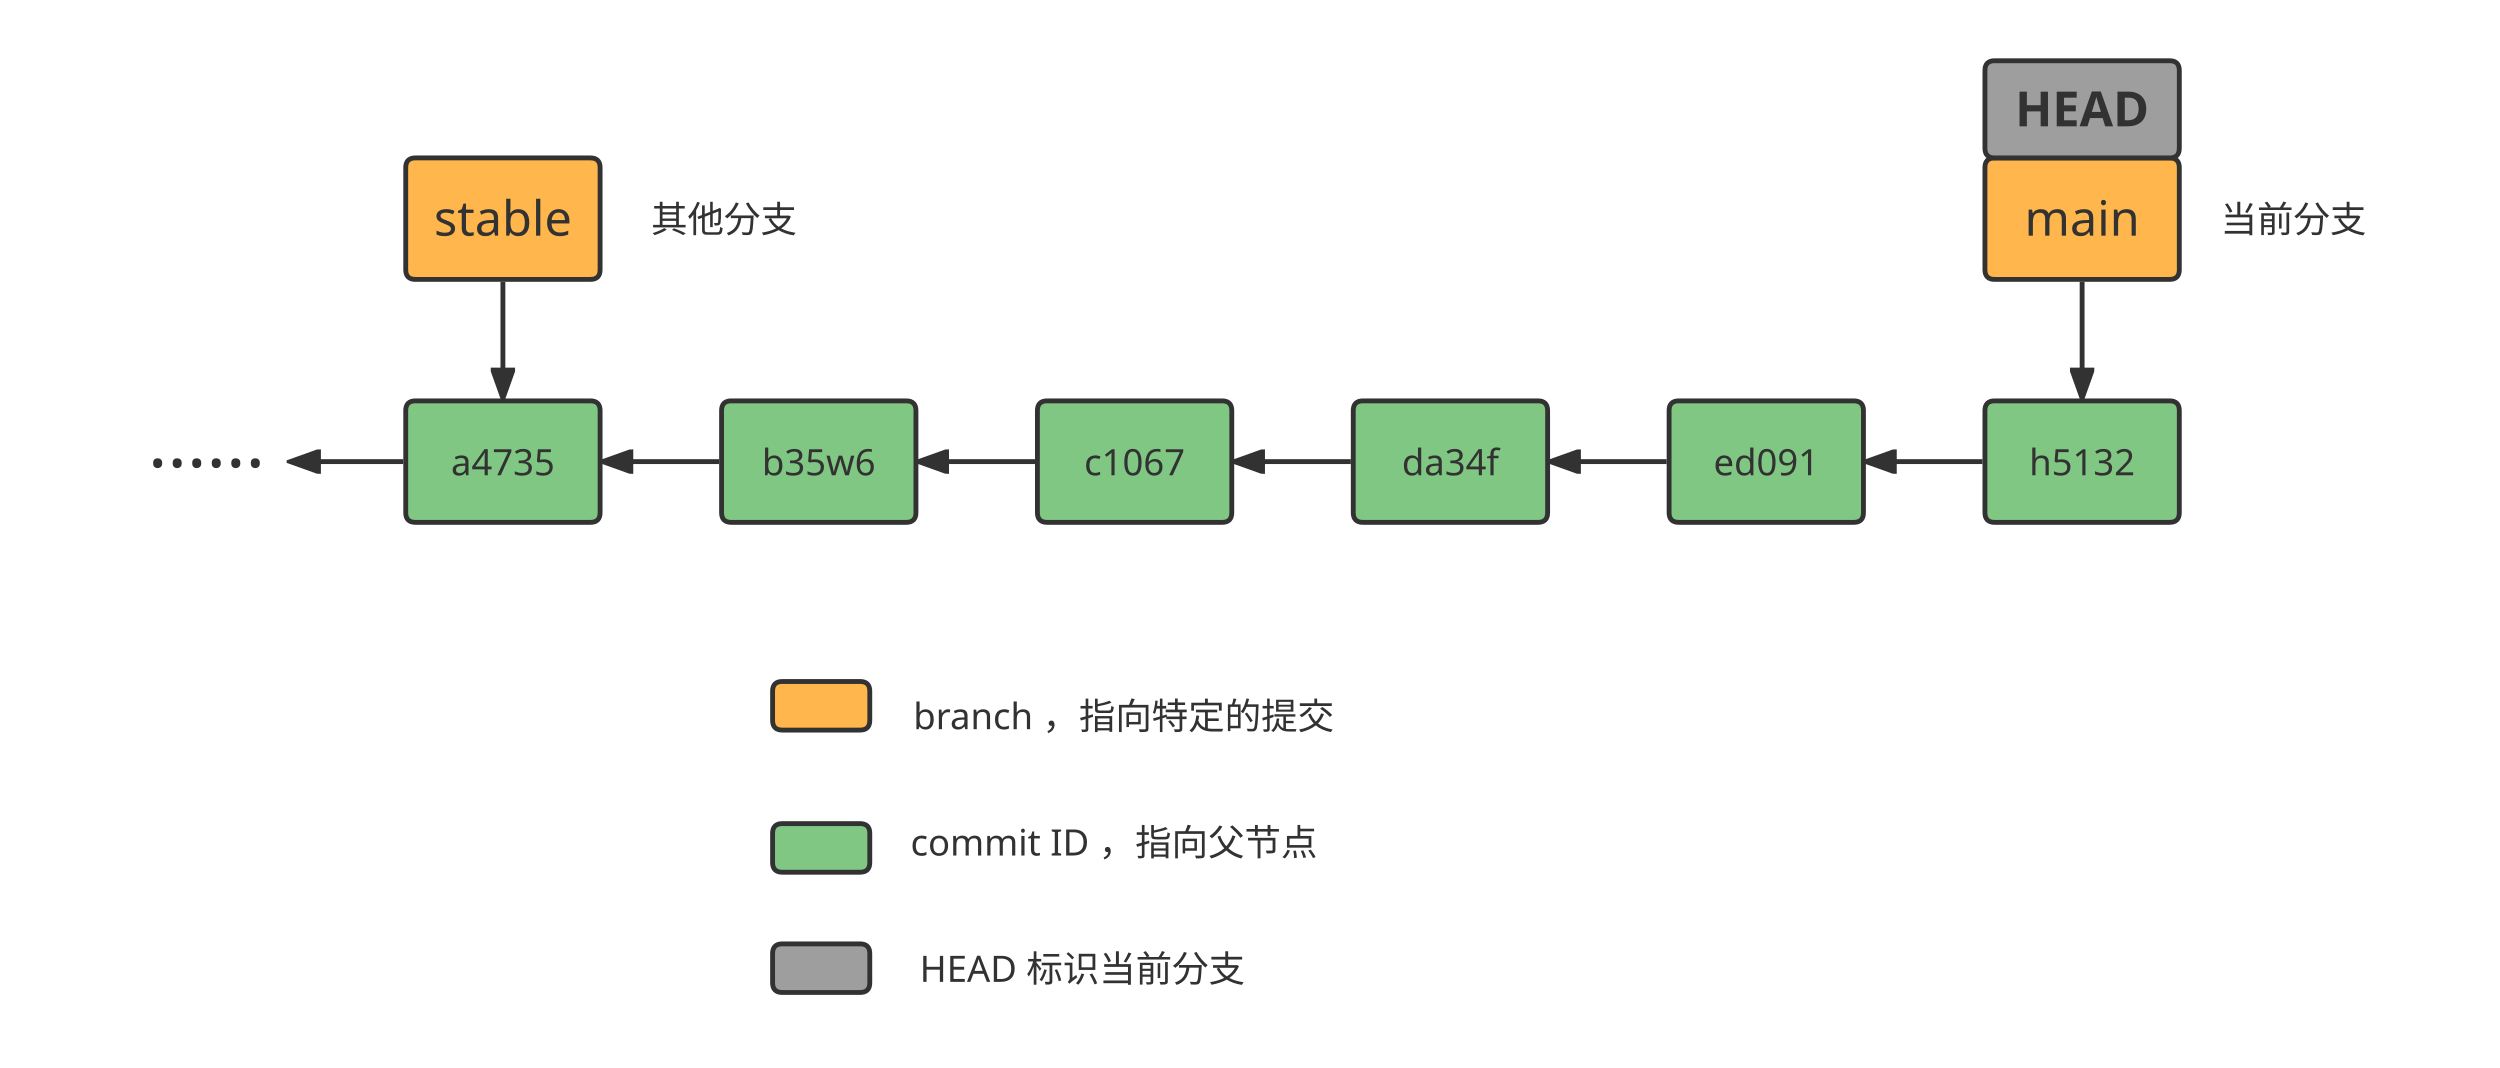
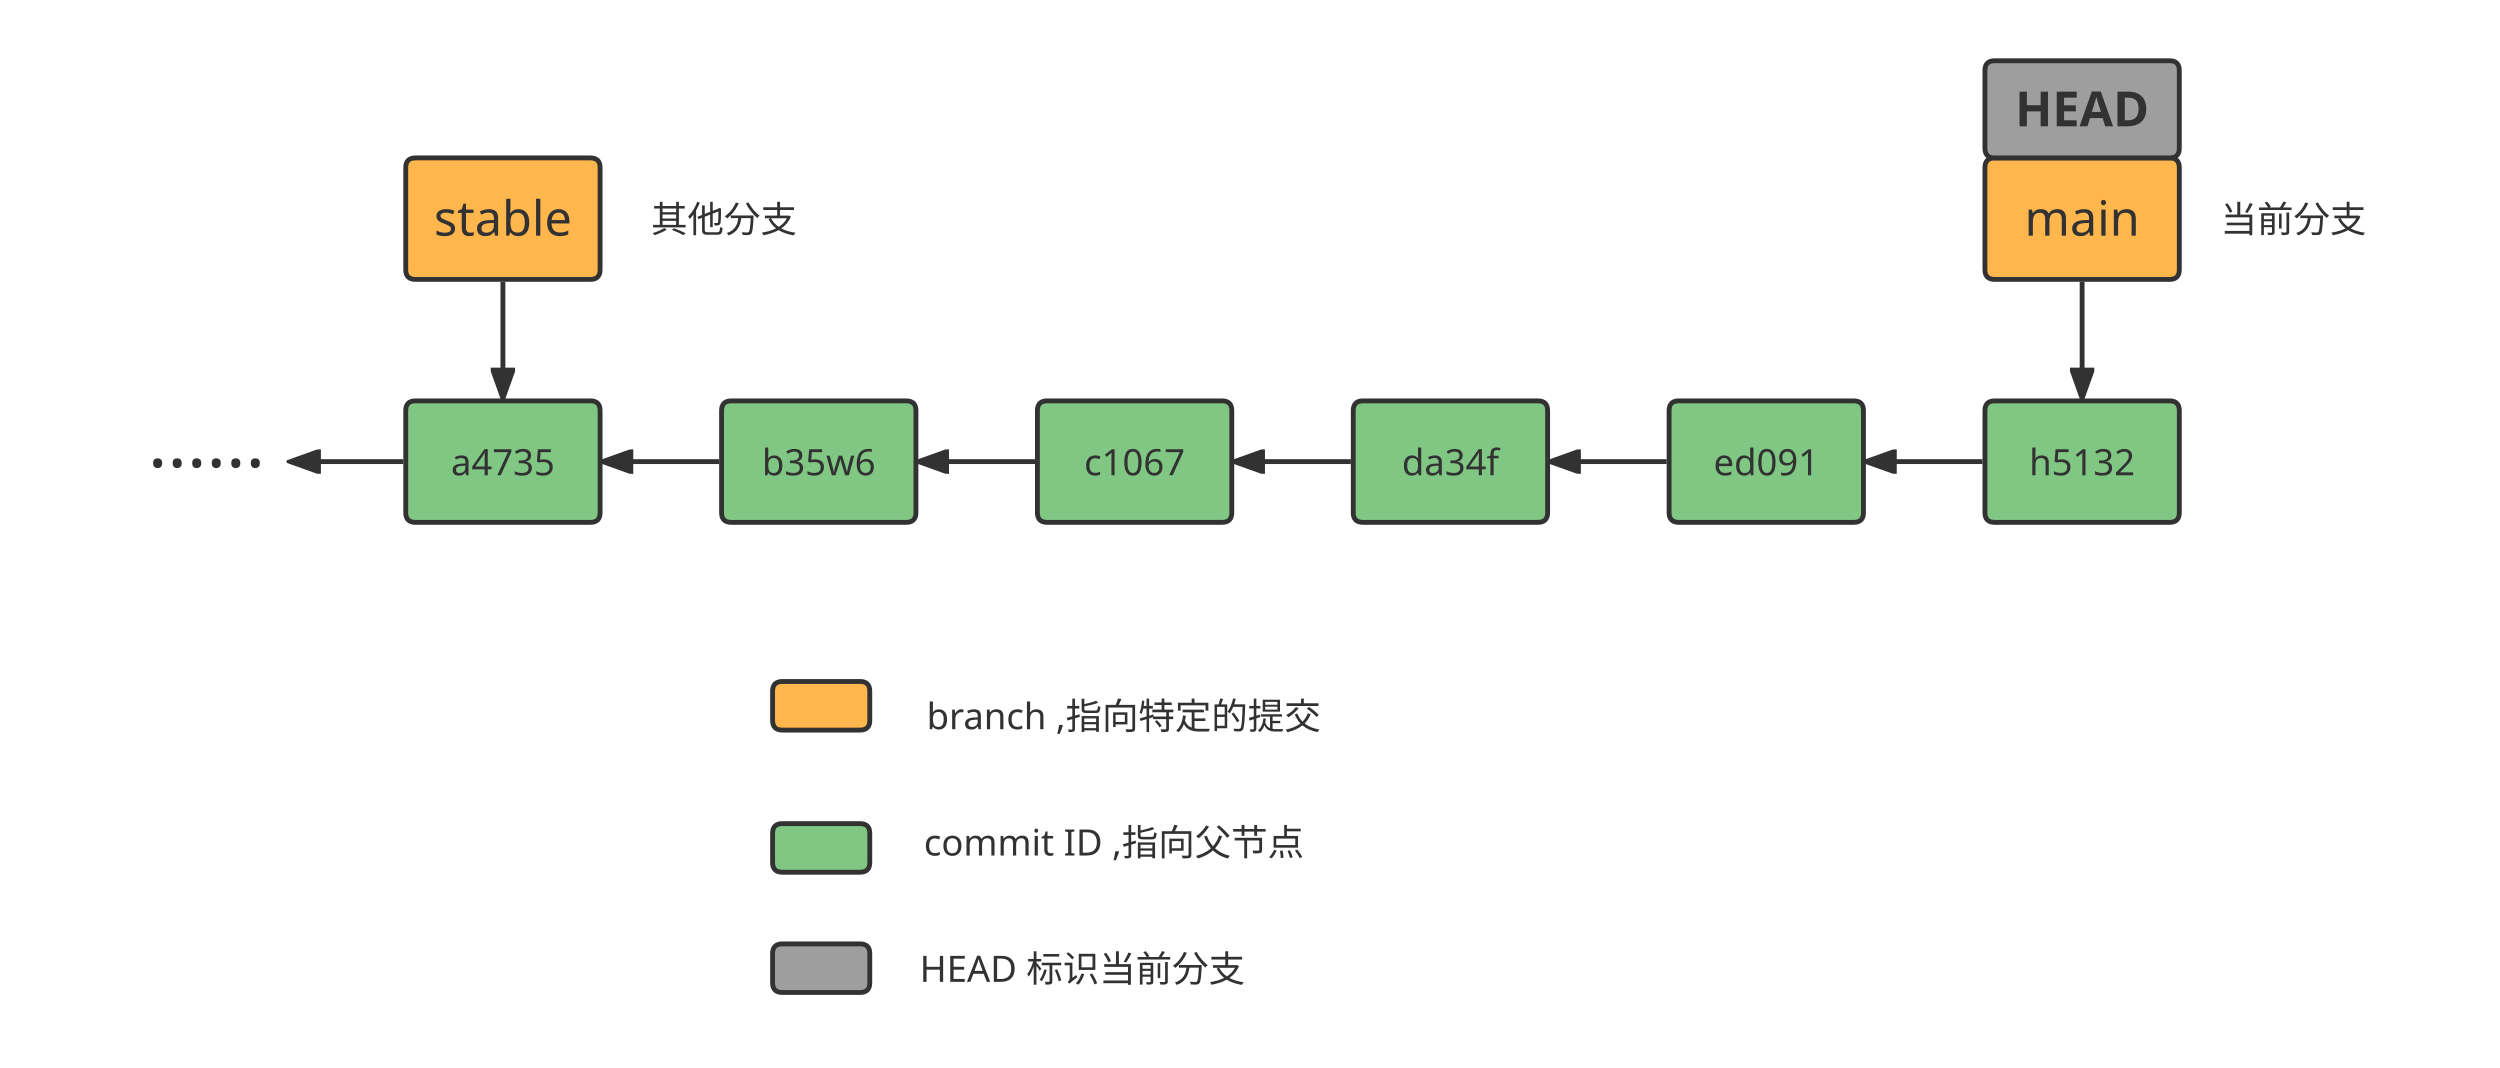
<svg xmlns="http://www.w3.org/2000/svg" id="SvgjsSvg1006" width="1029" height="439.25" version="1.1">
  <defs id="SvgjsDefs1007">
    <marker id="SvgjsMarker1064" markerWidth="14" markerHeight="10" refX="10" refY="5" viewBox="0 0 14 10" orient="auto" markerUnits="userSpaceOnUse" stroke-dasharray="0,0">
      <path id="SvgjsPath1065" d="M0,0 L14,5 L0,10 L0,0" fill="#323232" stroke="#323232" stroke-width="1" />
    </marker>
    <marker id="SvgjsMarker1068" markerWidth="14" markerHeight="10" refX="10" refY="5" viewBox="0 0 14 10" orient="auto" markerUnits="userSpaceOnUse" stroke-dasharray="0,0">
      <path id="SvgjsPath1069" d="M0,0 L14,5 L0,10 L0,0" fill="#323232" stroke="#323232" stroke-width="1" />
    </marker>
    <marker id="SvgjsMarker1072" markerWidth="14" markerHeight="10" refX="10" refY="5" viewBox="0 0 14 10" orient="auto" markerUnits="userSpaceOnUse" stroke-dasharray="0,0">
      <path id="SvgjsPath1073" d="M0,0 L14,5 L0,10 L0,0" fill="#323232" stroke="#323232" stroke-width="1" />
    </marker>
    <marker id="SvgjsMarker1076" markerWidth="14" markerHeight="10" refX="10" refY="5" viewBox="0 0 14 10" orient="auto" markerUnits="userSpaceOnUse" stroke-dasharray="0,0">
      <path id="SvgjsPath1077" d="M0,0 L14,5 L0,10 L0,0" fill="#323232" stroke="#323232" stroke-width="1" />
    </marker>
    <marker id="SvgjsMarker1080" markerWidth="14" markerHeight="10" refX="10" refY="5" viewBox="0 0 14 10" orient="auto" markerUnits="userSpaceOnUse" stroke-dasharray="0,0">
      <path id="SvgjsPath1081" d="M0,0 L14,5 L0,10 L0,0" fill="#323232" stroke="#323232" stroke-width="1" />
    </marker>
    <marker id="SvgjsMarker1084" markerWidth="14" markerHeight="10" refX="10" refY="5" viewBox="0 0 14 10" orient="auto" markerUnits="userSpaceOnUse" stroke-dasharray="0,0">
      <path id="SvgjsPath1085" d="M0,0 L14,5 L0,10 L0,0" fill="#323232" stroke="#323232" stroke-width="1" />
    </marker>
    <marker id="SvgjsMarker1088" markerWidth="14" markerHeight="10" refX="10" refY="5" viewBox="0 0 14 10" orient="auto" markerUnits="userSpaceOnUse" stroke-dasharray="0,0">
      <path id="SvgjsPath1089" d="M0,0 L14,5 L0,10 L0,0" fill="#323232" stroke="#323232" stroke-width="1" />
    </marker>
    <marker id="SvgjsMarker1092" markerWidth="14" markerHeight="10" refX="10" refY="5" viewBox="0 0 14 10" orient="auto" markerUnits="userSpaceOnUse" stroke-dasharray="0,0">
      <path id="SvgjsPath1093" d="M0,0 L14,5 L0,10 L0,0" fill="#323232" stroke="#323232" stroke-width="1" />
    </marker>
  </defs>
  <g id="SvgjsG1008" transform="translate(167,165)">
    <path id="SvgjsPath1009" d="M 0 4Q 0 0 4 0L 76 0Q 80 0 80 4L 80 46Q 80 50 76 50L 4 50Q 0 50 0 46Z" stroke="rgba(50,50,50,1)" stroke-width="2" fill-opacity="1" fill="#81c784" />
    <g id="SvgjsG1010">
      <text id="SvgjsText1011" font-family="微软雅黑" text-anchor="middle" font-size="15px" width="60px" fill="#323232" font-weight="400" align="middle" lineHeight="125%" anchor="middle" family="微软雅黑" size="15px" weight="400" font-style="" opacity="1" y="12.625" transform="rotate(0)">
        <tspan id="SvgjsTspan1012" dy="18" x="40">
          <tspan id="SvgjsTspan1013" style="text-decoration:;">a4735</tspan>
        </tspan>
      </text>
    </g>
  </g>
  <g id="SvgjsG1014" transform="translate(297,165)">
    <path id="SvgjsPath1015" d="M 0 4Q 0 0 4 0L 76 0Q 80 0 80 4L 80 46Q 80 50 76 50L 4 50Q 0 50 0 46Z" stroke="rgba(50,50,50,1)" stroke-width="2" fill-opacity="1" fill="#81c784" />
    <g id="SvgjsG1016">
      <text id="SvgjsText1017" font-family="微软雅黑" text-anchor="middle" font-size="15px" width="60px" fill="#323232" font-weight="400" align="middle" lineHeight="125%" anchor="middle" family="微软雅黑" size="15px" weight="400" font-style="" opacity="1" y="12.625" transform="rotate(0)">
        <tspan id="SvgjsTspan1018" dy="18" x="40">
          <tspan id="SvgjsTspan1019" style="text-decoration:;">b35w6</tspan>
        </tspan>
      </text>
    </g>
  </g>
  <g id="SvgjsG1020" transform="translate(427,165)">
    <path id="SvgjsPath1021" d="M 0 4Q 0 0 4 0L 76 0Q 80 0 80 4L 80 46Q 80 50 76 50L 4 50Q 0 50 0 46Z" stroke="rgba(50,50,50,1)" stroke-width="2" fill-opacity="1" fill="#81c784" />
    <g id="SvgjsG1022">
      <text id="SvgjsText1023" font-family="微软雅黑" text-anchor="middle" font-size="15px" width="60px" fill="#323232" font-weight="400" align="middle" lineHeight="125%" anchor="middle" family="微软雅黑" size="15px" weight="400" font-style="" opacity="1" y="12.625" transform="rotate(0)">
        <tspan id="SvgjsTspan1024" dy="18" x="40">
          <tspan id="SvgjsTspan1025" style="text-decoration:;">c1067</tspan>
        </tspan>
      </text>
    </g>
  </g>
  <g id="SvgjsG1026" transform="translate(557,165)">
    <path id="SvgjsPath1027" d="M 0 4Q 0 0 4 0L 76 0Q 80 0 80 4L 80 46Q 80 50 76 50L 4 50Q 0 50 0 46Z" stroke="rgba(50,50,50,1)" stroke-width="2" fill-opacity="1" fill="#81c784" />
    <g id="SvgjsG1028">
      <text id="SvgjsText1029" font-family="微软雅黑" text-anchor="middle" font-size="15px" width="60px" fill="#323232" font-weight="400" align="middle" lineHeight="125%" anchor="middle" family="微软雅黑" size="15px" weight="400" font-style="" opacity="1" y="12.625" transform="rotate(0)">
        <tspan id="SvgjsTspan1030" dy="18" x="40">
          <tspan id="SvgjsTspan1031" style="text-decoration:;">da34f</tspan>
        </tspan>
      </text>
    </g>
  </g>
  <g id="SvgjsG1032" transform="translate(687,165)">
    <path id="SvgjsPath1033" d="M 0 4Q 0 0 4 0L 76 0Q 80 0 80 4L 80 46Q 80 50 76 50L 4 50Q 0 50 0 46Z" stroke="rgba(50,50,50,1)" stroke-width="2" fill-opacity="1" fill="#81c784" />
    <g id="SvgjsG1034">
      <text id="SvgjsText1035" font-family="微软雅黑" text-anchor="middle" font-size="15px" width="60px" fill="#323232" font-weight="400" align="middle" lineHeight="125%" anchor="middle" family="微软雅黑" size="15px" weight="400" font-style="" opacity="1" y="12.625" transform="rotate(0)">
        <tspan id="SvgjsTspan1036" dy="18" x="40">
          <tspan id="SvgjsTspan1037" style="text-decoration:;">ed091</tspan>
        </tspan>
      </text>
    </g>
  </g>
  <g id="SvgjsG1038" transform="translate(817,165)">
    <path id="SvgjsPath1039" d="M 0 4Q 0 0 4 0L 76 0Q 80 0 80 4L 80 46Q 80 50 76 50L 4 50Q 0 50 0 46Z" stroke="rgba(50,50,50,1)" stroke-width="2" fill-opacity="1" fill="#81c784" />
    <g id="SvgjsG1040">
      <text id="SvgjsText1041" font-family="微软雅黑" text-anchor="middle" font-size="15px" width="60px" fill="#323232" font-weight="400" align="middle" lineHeight="125%" anchor="middle" family="微软雅黑" size="15px" weight="400" font-style="" opacity="1" y="12.625" transform="rotate(0)">
        <tspan id="SvgjsTspan1042" dy="18" x="40">
          <tspan id="SvgjsTspan1043" style="text-decoration:;">h5132</tspan>
        </tspan>
      </text>
    </g>
  </g>
  <g id="SvgjsG1044" transform="translate(167,65)">
    <path id="SvgjsPath1045" d="M 0 4Q 0 0 4 0L 76 0Q 80 0 80 4L 80 46Q 80 50 76 50L 4 50Q 0 50 0 46Z" stroke="rgba(50,50,50,1)" stroke-width="2" fill-opacity="1" fill="#ffb74d" />
    <g id="SvgjsG1046">
      <text id="SvgjsText1047" font-family="微软雅黑" text-anchor="middle" font-size="20px" width="60px" fill="#323232" font-weight="400" align="middle" lineHeight="125%" anchor="middle" family="微软雅黑" size="20px" weight="400" font-style="" opacity="1" y="7" transform="rotate(0)">
        <tspan id="SvgjsTspan1048" dy="25" x="40">
          <tspan id="SvgjsTspan1049" style="text-decoration:;">stable</tspan>
        </tspan>
      </text>
    </g>
  </g>
  <g id="SvgjsG1050" transform="translate(817,65)">
    <path id="SvgjsPath1051" d="M 0 4Q 0 0 4 0L 76 0Q 80 0 80 4L 80 46Q 80 50 76 50L 4 50Q 0 50 0 46Z" stroke="rgba(50,50,50,1)" stroke-width="2" fill-opacity="1" fill="#ffb74d" />
    <g id="SvgjsG1052">
      <text id="SvgjsText1053" font-family="微软雅黑" text-anchor="middle" font-size="20px" width="60px" fill="#323232" font-weight="400" align="middle" lineHeight="125%" anchor="middle" family="微软雅黑" size="20px" weight="400" font-style="" opacity="1" y="7" transform="rotate(0)">
        <tspan id="SvgjsTspan1054" dy="25" x="40">
          <tspan id="SvgjsTspan1055" style="text-decoration:;">main</tspan>
        </tspan>
      </text>
    </g>
  </g>
  <g id="SvgjsG1056" transform="translate(817,25)">
    <path id="SvgjsPath1057" d="M 0 4Q 0 0 4 0L 76 0Q 80 0 80 4L 80 36Q 80 40 76 40L 4 40Q 0 40 0 36Z" stroke="rgba(50,50,50,1)" stroke-width="2" fill-opacity="1" fill="#9e9e9e" />
    <g id="SvgjsG1058">
      <text id="SvgjsText1059" font-family="微软雅黑" text-anchor="middle" font-size="20px" width="60px" fill="#323232" font-weight="700" align="middle" lineHeight="125%" anchor="middle" family="微软雅黑" size="20px" weight="700" font-style="" opacity="1" y="2" transform="rotate(0)">
        <tspan id="SvgjsTspan1060" dy="25" x="40">
          <tspan id="SvgjsTspan1061" style="text-decoration:;">HEAD</tspan>
        </tspan>
      </text>
    </g>
  </g>
  <g id="SvgjsG1062">
    <path id="SvgjsPath1063" d="M857 116L857 140L857 140L857 161.4" stroke="#323232" stroke-width="2" fill="none" marker-end="url(#SvgjsMarker1064)" />
  </g>
  <g id="SvgjsG1066">
    <path id="SvgjsPath1067" d="M816 190L792 190L792 190L770.6 190" stroke="#323232" stroke-width="2" fill="none" marker-end="url(#SvgjsMarker1068)" />
  </g>
  <g id="SvgjsG1070">
    <path id="SvgjsPath1071" d="M686 190L662 190L662 190L640.6 190" stroke="#323232" stroke-width="2" fill="none" marker-end="url(#SvgjsMarker1072)" />
  </g>
  <g id="SvgjsG1074">
    <path id="SvgjsPath1075" d="M556 190L532 190L532 190L510.6 190" stroke="#323232" stroke-width="2" fill="none" marker-end="url(#SvgjsMarker1076)" />
  </g>
  <g id="SvgjsG1078">
    <path id="SvgjsPath1079" d="M426 190L402 190L402 190L380.6 190" stroke="#323232" stroke-width="2" fill="none" marker-end="url(#SvgjsMarker1080)" />
  </g>
  <g id="SvgjsG1082">
    <path id="SvgjsPath1083" d="M296 190L272 190L272 190L250.6 190" stroke="#323232" stroke-width="2" fill="none" marker-end="url(#SvgjsMarker1084)" />
  </g>
  <g id="SvgjsG1086">
    <path id="SvgjsPath1087" d="M207 116L207 140L207 140L207 161.4" stroke="#323232" stroke-width="2" fill="none" marker-end="url(#SvgjsMarker1088)" />
  </g>
  <g id="SvgjsG1090">
    <path id="SvgjsPath1091" d="M166 190L144.5 190L144.5 190L122 190" stroke="#323232" stroke-width="2" fill="none" marker-end="url(#SvgjsMarker1092)" />
  </g>
  <g id="SvgjsG1094" transform="translate(25,161)">
    <path id="SvgjsPath1095" d="M 0 0L 120 0L 120 40L 0 40Z" stroke="none" fill="none" />
    <g id="SvgjsG1096">
      <text id="SvgjsText1097" font-family="微软雅黑" text-anchor="middle" font-size="30px" width="120px" fill="#323232" font-weight="400" align="middle" lineHeight="125%" anchor="middle" family="微软雅黑" size="30px" weight="400" font-style="" opacity="1" y="-5.75" transform="rotate(0)">
        <tspan id="SvgjsTspan1098" dy="37" x="60">
          <tspan id="SvgjsTspan1099" style="text-decoration:;">......</tspan>
        </tspan>
      </text>
    </g>
  </g>
  <g id="SvgjsG1100" transform="translate(884,70)">
    <path id="SvgjsPath1101" d="M 0 0L 120 0L 120 40L 0 40Z" stroke="none" fill="none" />
    <g id="SvgjsG1102">
      <text id="SvgjsText1103" font-family="微软雅黑" text-anchor="middle" font-size="15px" width="120px" fill="#323232" font-weight="400" align="middle" lineHeight="125%" anchor="middle" family="微软雅黑" size="15px" weight="400" font-style="" opacity="1" y="7.625" transform="rotate(0)">
        <tspan id="SvgjsTspan1104" dy="18" x="60">
          <tspan id="SvgjsTspan1105" style="text-decoration:;">当前分支</tspan>
        </tspan>
      </text>
    </g>
  </g>
  <g id="SvgjsG1106" transform="translate(238,70)">
    <path id="SvgjsPath1107" d="M 0 0L 120 0L 120 40L 0 40Z" stroke="none" fill="none" />
    <g id="SvgjsG1108">
      <text id="SvgjsText1109" font-family="微软雅黑" text-anchor="middle" font-size="15px" width="120px" fill="#323232" font-weight="400" align="middle" lineHeight="125%" anchor="middle" family="微软雅黑" size="15px" weight="400" font-style="" opacity="1" y="7.625" transform="rotate(0)">
        <tspan id="SvgjsTspan1110" dy="18" x="60">
          <tspan id="SvgjsTspan1111" style="text-decoration:;">其他分支</tspan>
        </tspan>
      </text>
    </g>
  </g>
  <g id="SvgjsG1112" transform="translate(318,280.5)">
    <path id="SvgjsPath1113" d="M 0 4Q 0 0 4 0L 36 0Q 40 0 40 4L 40 16Q 40 20 36 20L 4 20Q 0 20 0 16Z" stroke="rgba(50,50,50,1)" stroke-width="2" fill-opacity="1" fill="#ffb74d" />
    <g id="SvgjsG1114">
      <text id="SvgjsText1115" font-family="微软雅黑" text-anchor="middle" font-size="20px" width="20px" fill="#323232" font-weight="400" align="middle" lineHeight="125%" anchor="middle" family="微软雅黑" size="20px" weight="400" font-style="" opacity="1" y="-8" transform="rotate(0)" />
    </g>
  </g>
  <g id="SvgjsG1116" transform="translate(318,339)">
    <path id="SvgjsPath1117" d="M 0 4Q 0 0 4 0L 36 0Q 40 0 40 4L 40 16Q 40 20 36 20L 4 20Q 0 20 0 16Z" stroke="rgba(50,50,50,1)" stroke-width="2" fill-opacity="1" fill="#81c784" />
    <g id="SvgjsG1118">
      <text id="SvgjsText1119" font-family="微软雅黑" text-anchor="middle" font-size="20px" width="20px" fill="#323232" font-weight="400" align="middle" lineHeight="125%" anchor="middle" family="微软雅黑" size="20px" weight="400" font-style="" opacity="1" y="-8" transform="rotate(0)" />
    </g>
  </g>
  <g id="SvgjsG1120" transform="translate(351,279.25)">
    <path id="SvgjsPath1121" d="M 0 0L 223 0L 223 30.5L 0 30.5Z" stroke="none" fill="none" />
    <g id="SvgjsG1122">
      <text id="SvgjsText1123" font-family="微软雅黑" text-anchor="middle" font-size="15px" width="223px" fill="#323232" font-weight="400" align="middle" lineHeight="125%" anchor="middle" family="微软雅黑" size="15px" weight="400" font-style="" opacity="1" y="2.875" transform="rotate(0)">
        <tspan id="SvgjsTspan1124" dy="18" x="111.5">
-           <tspan id="SvgjsTspan1125" style="text-decoration:;">branch ，指向特定的提交</tspan>
+           <tspan id="SvgjsTspan1125" style="text-decoration:;">branch ,指向特定的提交</tspan>
        </tspan>
      </text>
    </g>
  </g>
  <g id="SvgjsG1126" transform="translate(347,331.25)">
    <path id="SvgjsPath1127" d="M 0 0L 223 0L 223 30.5L 0 30.5Z" stroke="none" fill="none" />
    <g id="SvgjsG1128">
      <text id="SvgjsText1129" font-family="微软雅黑" text-anchor="middle" font-size="15px" width="223px" fill="#323232" font-weight="400" align="middle" lineHeight="125%" anchor="middle" family="微软雅黑" size="15px" weight="400" font-style="" opacity="1" y="2.875" transform="rotate(0)">
        <tspan id="SvgjsTspan1130" dy="18" x="111.5">
-           <tspan id="SvgjsTspan1131" style="text-decoration:;">commit ID ，指向父节点</tspan>
+           <tspan id="SvgjsTspan1131" style="text-decoration:;">commit ID ,指向父节点</tspan>
        </tspan>
      </text>
    </g>
  </g>
  <g id="SvgjsG1132" transform="translate(318,388.5)">
    <path id="SvgjsPath1133" d="M 0 4Q 0 0 4 0L 36 0Q 40 0 40 4L 40 16Q 40 20 36 20L 4 20Q 0 20 0 16Z" stroke="rgba(50,50,50,1)" stroke-width="2" fill-opacity="1" fill="#9e9e9e" />
    <g id="SvgjsG1134">
      <text id="SvgjsText1135" font-family="微软雅黑" text-anchor="middle" font-size="20px" width="20px" fill="#323232" font-weight="400" align="middle" lineHeight="125%" anchor="middle" family="微软雅黑" size="20px" weight="400" font-style="" opacity="1" y="-8" transform="rotate(0)" />
    </g>
  </g>
  <g id="SvgjsG1136" transform="translate(334,383.25)">
    <path id="SvgjsPath1137" d="M 0 0L 223 0L 223 30.5L 0 30.5Z" stroke="none" fill="none" />
    <g id="SvgjsG1138">
      <text id="SvgjsText1139" font-family="微软雅黑" text-anchor="middle" font-size="15px" width="223px" fill="#323232" font-weight="400" align="middle" lineHeight="125%" anchor="middle" family="微软雅黑" size="15px" weight="400" font-style="" opacity="1" y="2.875" transform="rotate(0)">
        <tspan id="SvgjsTspan1140" dy="18" x="111.5">
          <tspan id="SvgjsTspan1141" style="text-decoration:;">HEAD 标识当前分支</tspan>
        </tspan>
      </text>
    </g>
  </g>
</svg>
